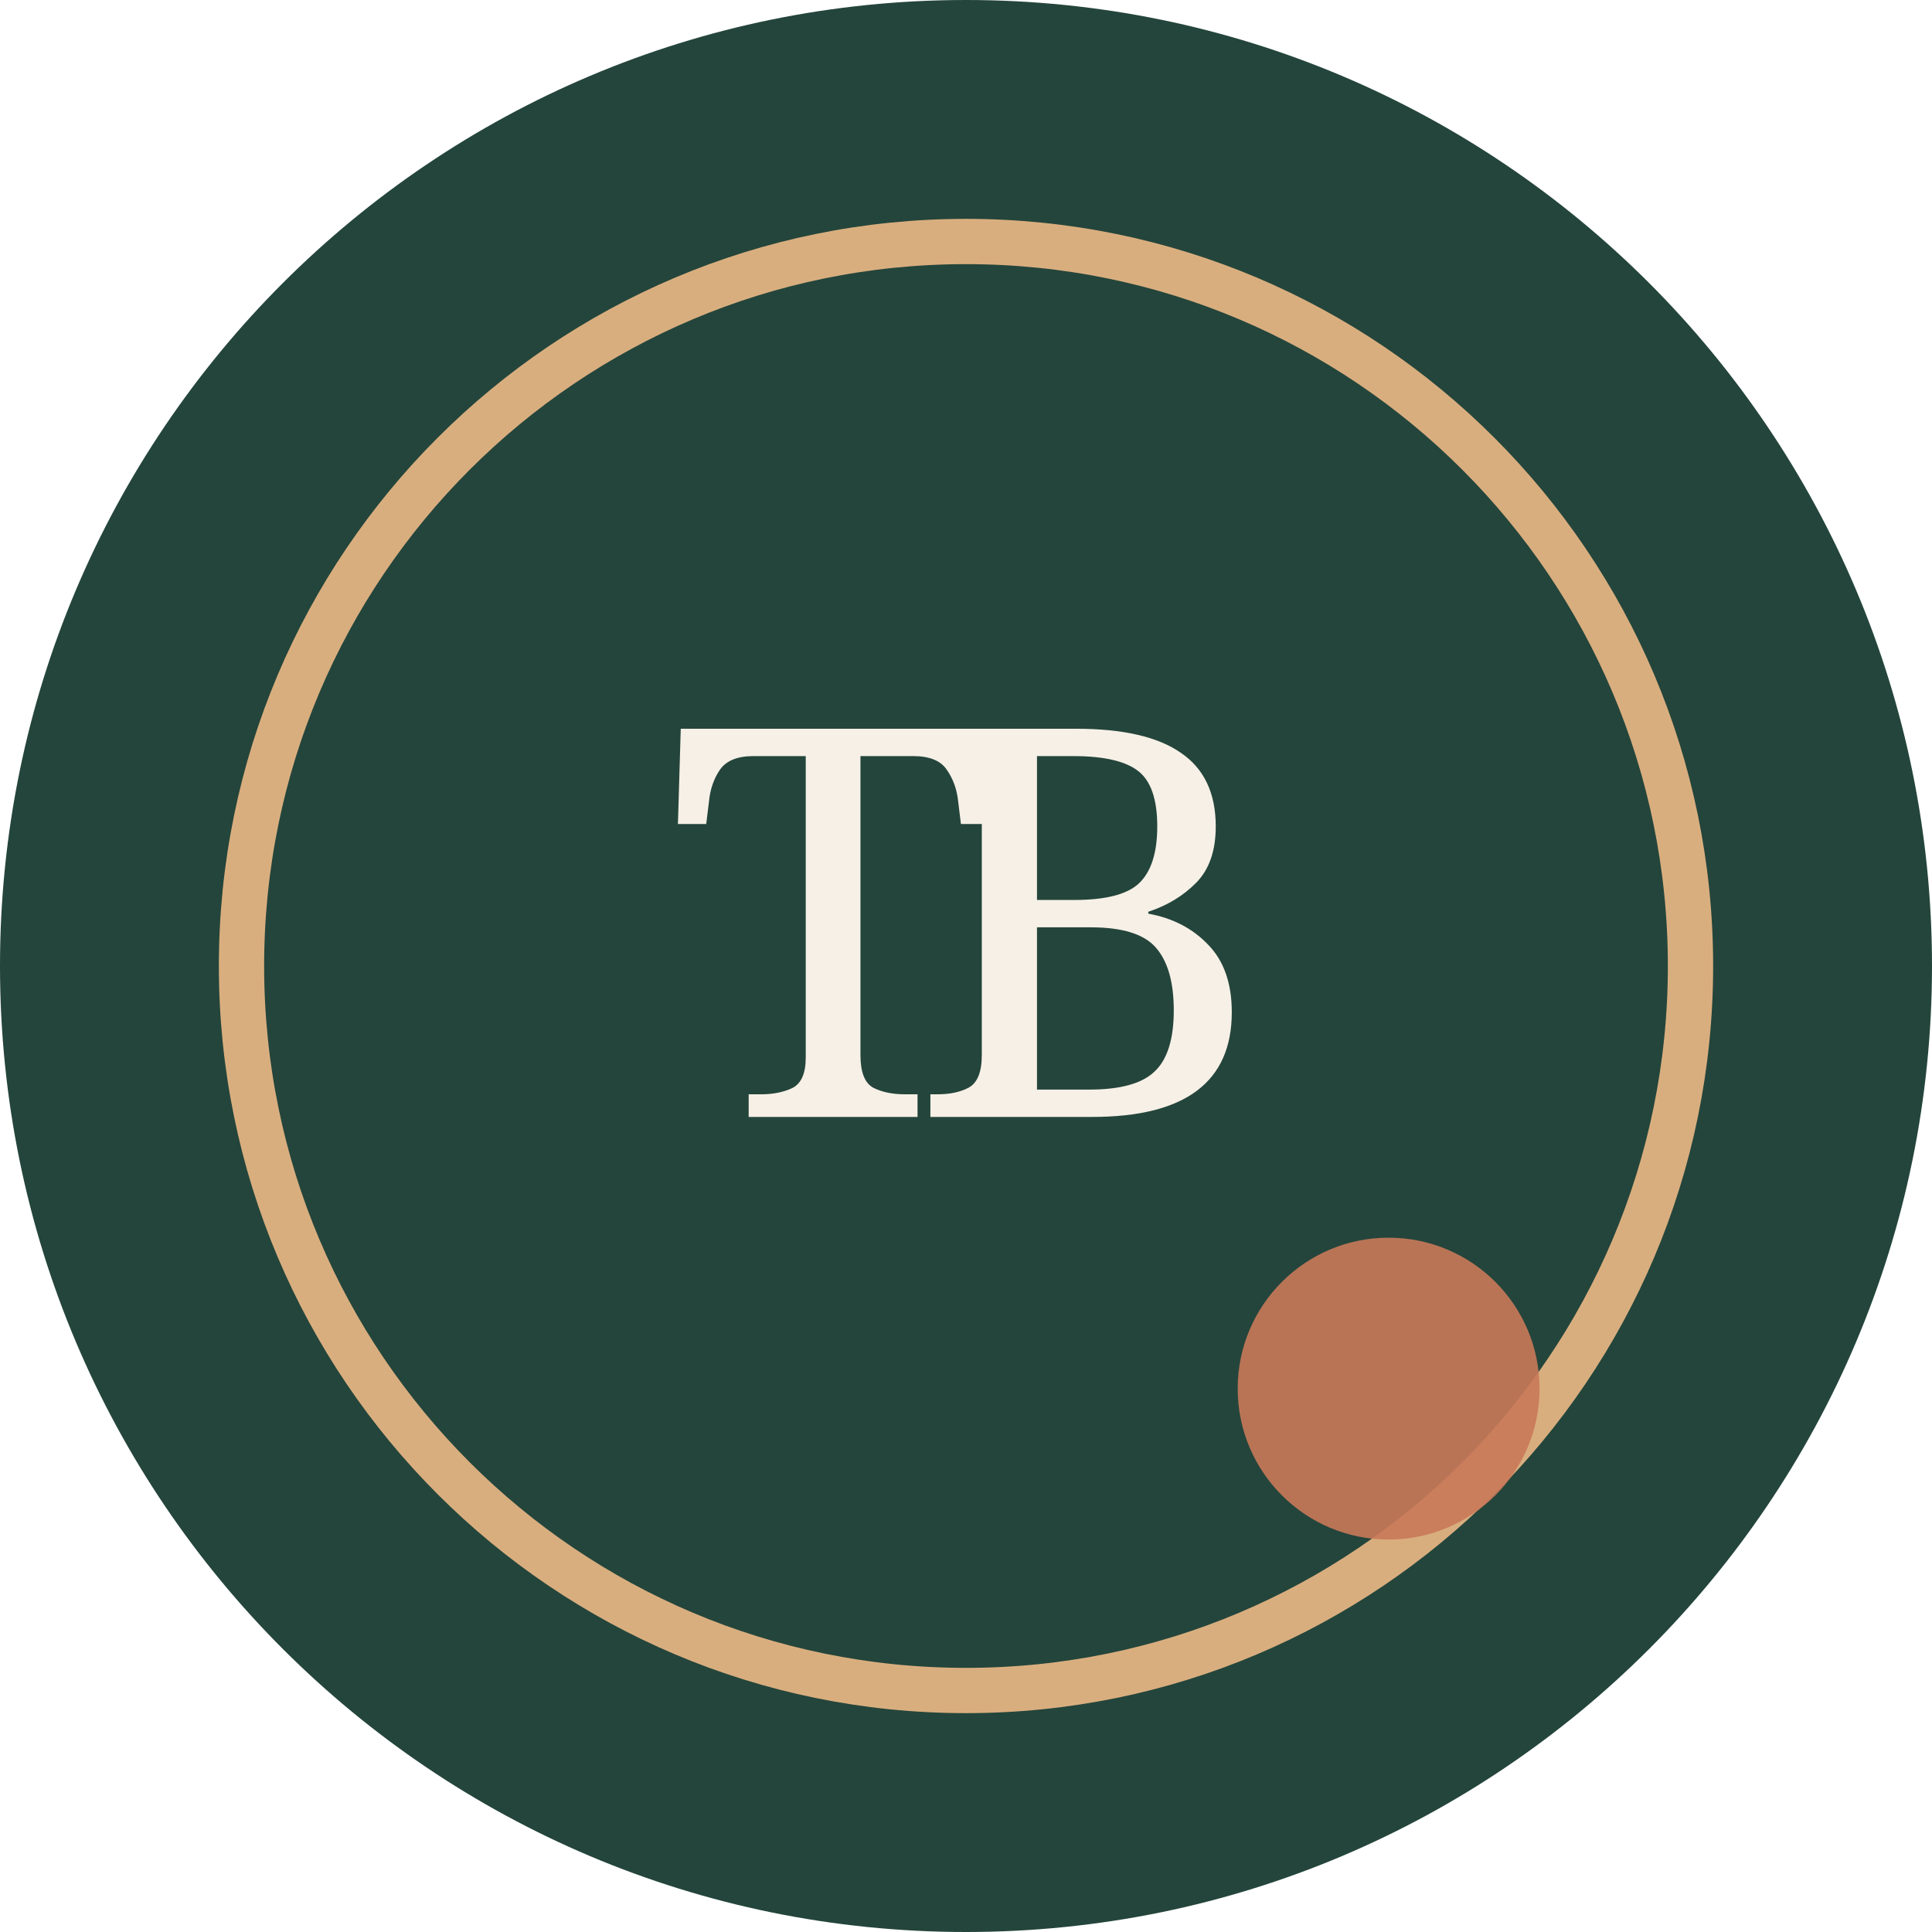
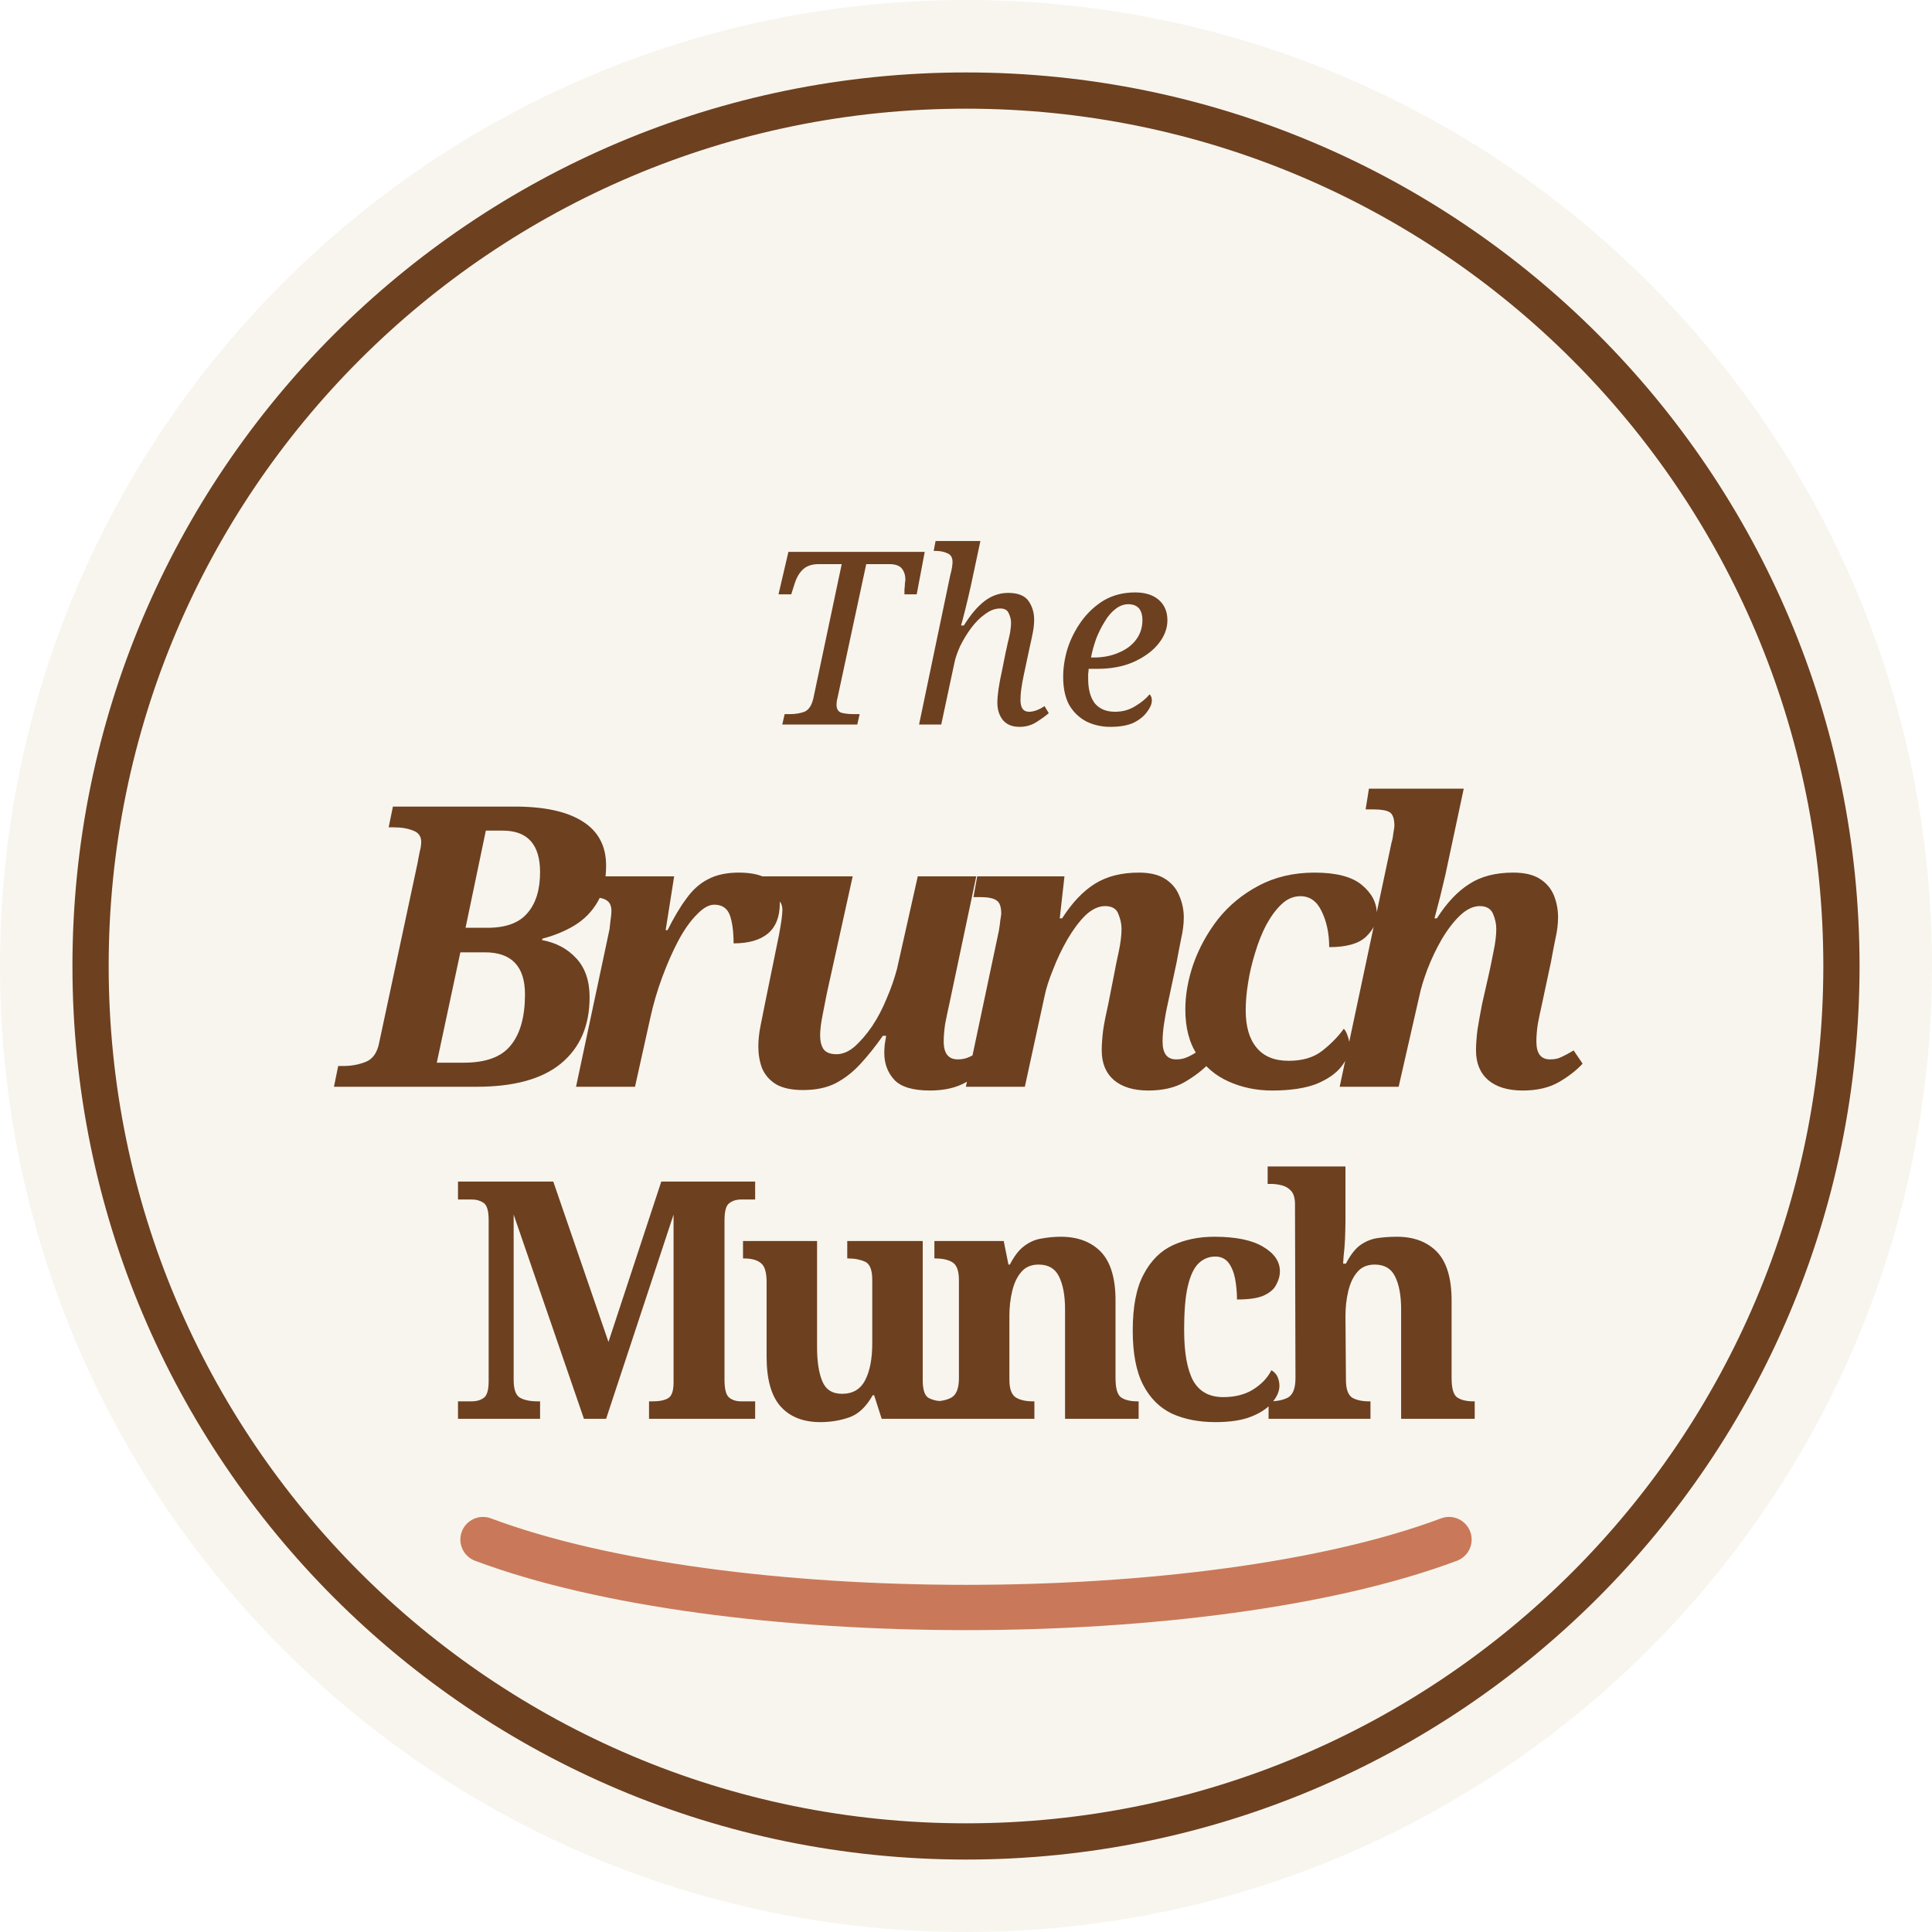
<svg xmlns="http://www.w3.org/2000/svg" viewBox="0 0 64 64">
-   <rect width="64" height="64" rx="32" fill="#24453b" />
-   <circle cx="32" cy="32" r="24" fill="none" stroke="#d9ae7f" stroke-width="1.5" />
-   <text x="32" y="37" text-anchor="middle" fill="#f6f0e7" font-family="Georgia,serif" font-size="18" letter-spacing="-3">TB</text>
-   <circle cx="46" cy="46" r="5" fill="#c97959" opacity=".9" />
+   <rect width="64" height="64" rx="32" fill="#f8f5ee" />
+   <circle cx="32" cy="32" r="29" fill="none" stroke="#6d4020" stroke-width="1.2" />
+   <text x="32" y="24" text-anchor="middle" fill="#6d4020" font-family="Georgia,serif" font-size="8" font-style="italic">The</text>
+   <text x="32" y="36" text-anchor="middle" fill="#6d4020" font-family="Georgia,serif" font-size="13" font-style="italic" font-weight="bold" letter-spacing="-1.5">Brunch</text>
+   <text x="32" y="47" text-anchor="middle" fill="#6d4020" font-family="Georgia,serif" font-size="11" font-weight="bold" letter-spacing="-1">Munch</text>
+   <path d="M16 51c8 3 24 3 32 0" fill="none" stroke="#c97959" stroke-width="1.5" stroke-linecap="round" />
</svg>
